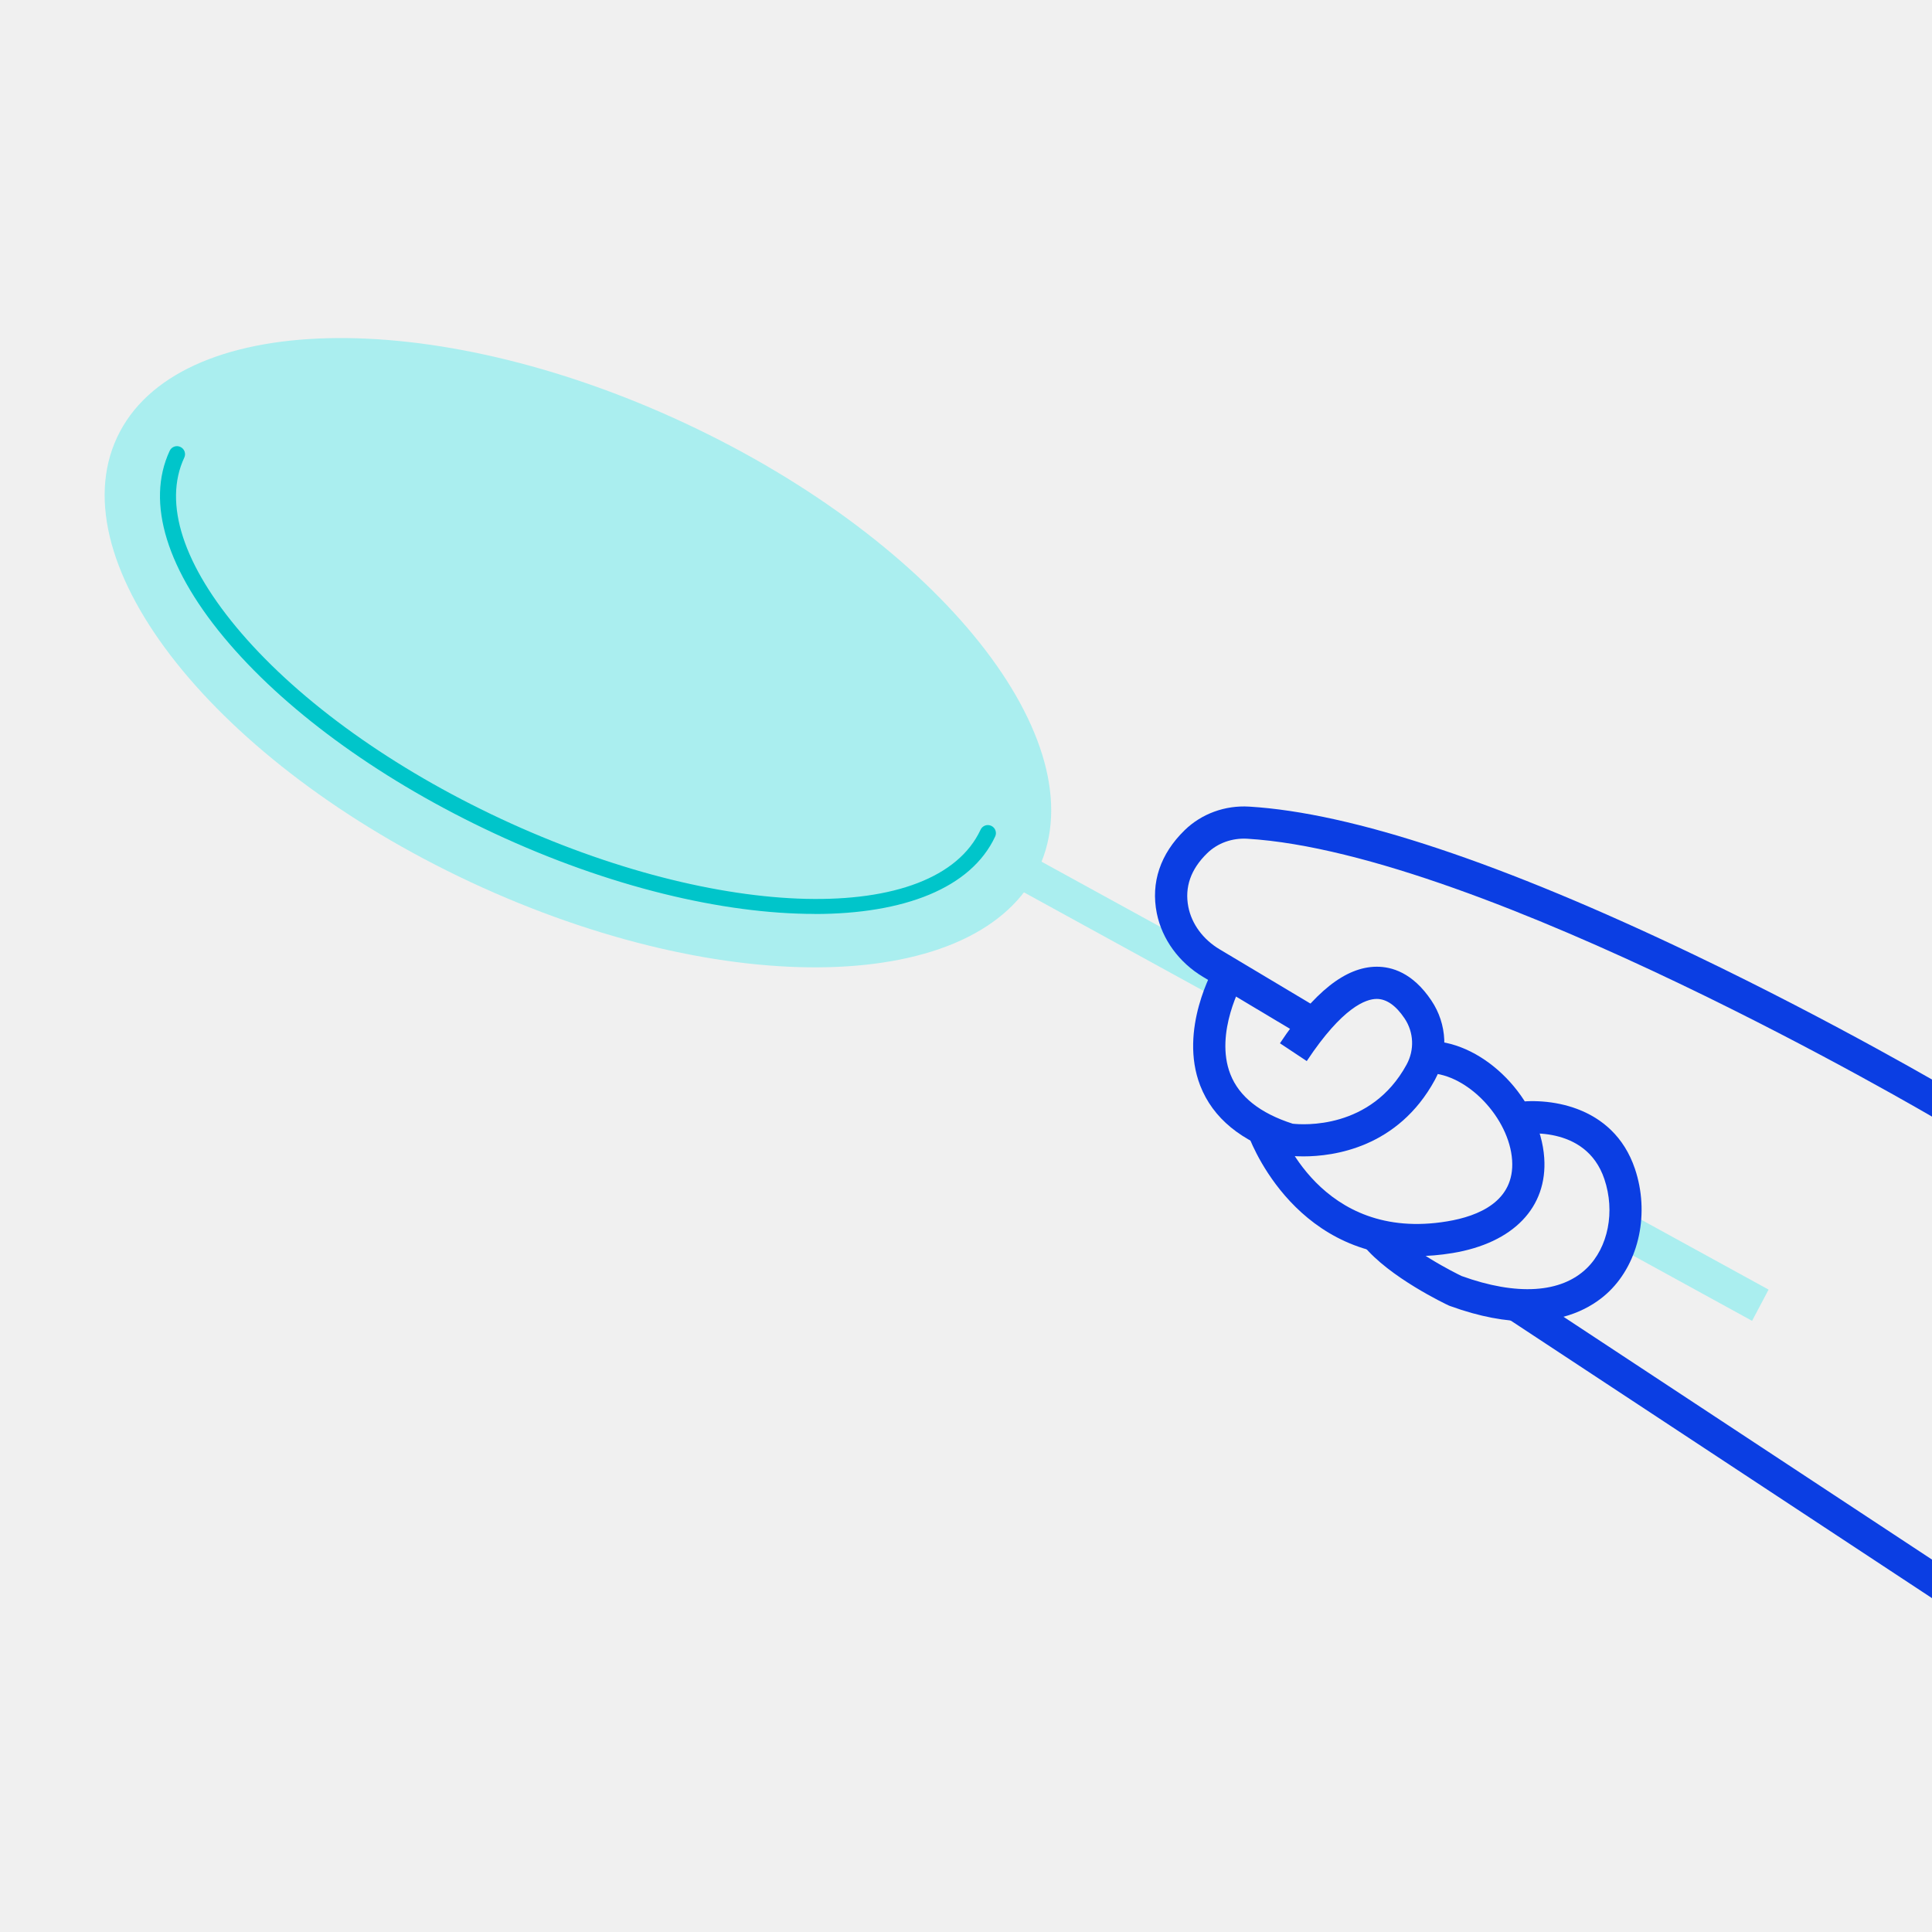
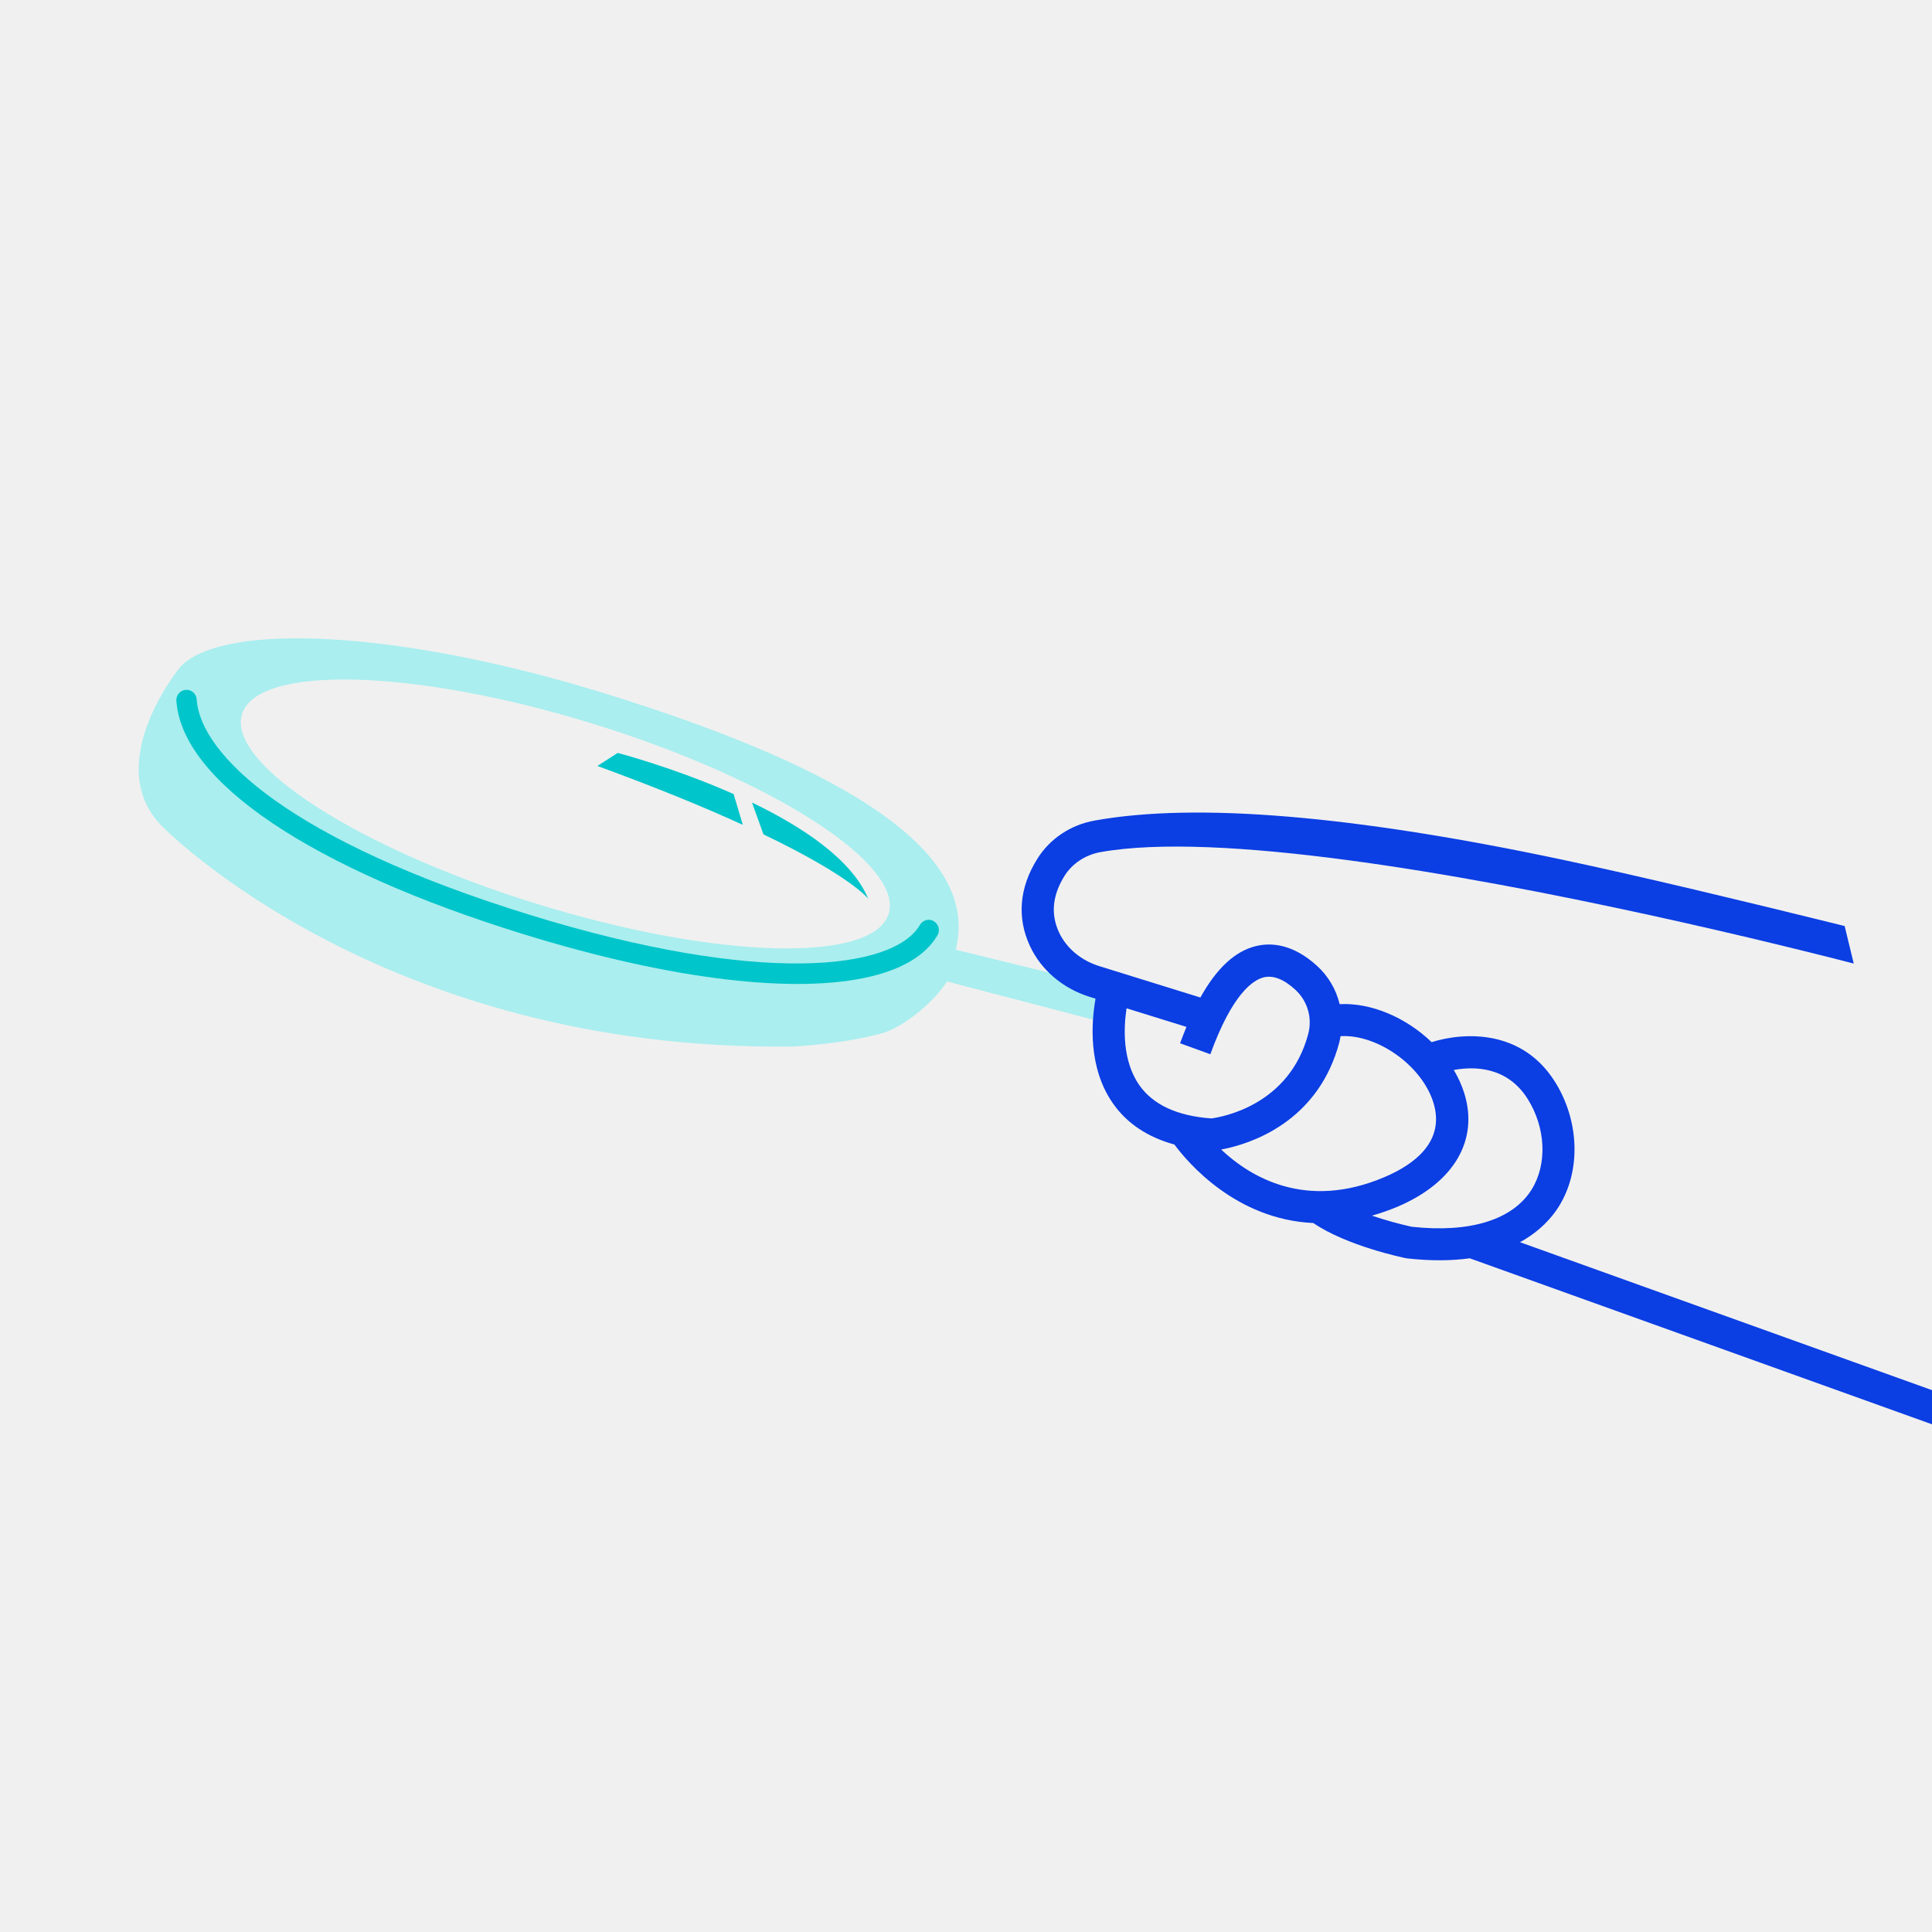
- <svg xmlns="http://www.w3.org/2000/svg" viewBox="0 0 240 240" fill="none">
-   <g clip-path="url(#clip0_11084_62202)">
-     <g clip-path="url(#clip1_11084_62202)">
-       <path d="M219.7 160.2L202.57 150.8L200.46 154.65L217.65 164.08" fill="#AAEEEF" />
-       <path d="M119.784 101.777L117.673 105.626L150.173 123.456L152.285 119.607L119.784 101.777Z" fill="#AAEEEF" />
-       <path d="M240.53 139.02C239.97 138.69 184.34 105.96 154.94 104.19C153.06 104.08 151.251 104.73 149.961 105.99C147.921 107.97 147.14 110.21 147.62 112.66C148.04 114.79 149.46 116.71 151.51 117.93L163.461 125.07L161.41 128.5L149.461 121.36C146.451 119.56 144.35 116.67 143.7 113.44C142.94 109.63 144.14 106.07 147.17 103.12C149.27 101.08 152.19 100.02 155.17 100.2C167.97 100.97 186.58 107.17 210.5 118.63C228.22 127.12 242.42 135.5 242.56 135.58L240.521 139.02H240.53Z" fill="#0B3EE3" />
-       <path d="M161.91 143.65C160.74 143.65 159.97 143.55 159.86 143.53L159.56 143.46C154.19 141.79 150.67 138.9 149.1 134.87C146.39 127.9 150.76 120.27 150.95 119.95L154.41 121.97L152.68 120.96L154.41 121.96C154.37 122.02 150.82 128.28 152.84 133.44C153.93 136.23 156.53 138.29 160.58 139.59C161.81 139.73 170.31 140.35 174.73 132.25C175.73 130.42 175.63 128.22 174.48 126.51C173.4 124.9 172.23 124.09 171.02 124.09C169.69 124.09 166.78 125.1 162.33 131.81L159 129.6C163.23 123.22 167.16 120.11 171 120.09C172.86 120.08 175.47 120.8 177.8 124.27C179.79 127.22 179.96 131.01 178.24 134.16C173.65 142.58 165.67 143.65 161.92 143.65H161.91Z" fill="#0B3EE3" />
-       <path d="M175.97 156.06C160.28 156.06 155.07 141.05 155.02 140.89L158.81 139.62L156.91 140.25L158.81 139.61C159.01 140.21 164.01 154.35 179.78 151.72C183.65 151.08 188.19 149.24 187.84 144.11C187.48 138.89 182.3 133.44 177.58 133.31L177.69 129.31C184.46 129.49 191.33 136.55 191.83 143.83C192.25 149.98 188 154.41 180.44 155.66C178.86 155.92 177.37 156.04 175.97 156.04V156.06Z" fill="#0B3EE3" />
-       <path d="M189.75 164.14C187.09 164.14 183.9 163.61 180.11 162.23L179.94 162.16C179.64 162.02 172.56 158.67 169.35 154.7L172.46 152.19C174.93 155.25 180.82 158.15 181.56 158.51C188.42 160.99 193.94 160.64 197.12 157.54C199.78 154.95 200.66 150.5 199.3 146.47C196.98 139.58 188.97 140.86 188.63 140.92L187.96 136.98C192.01 136.29 200.38 137.12 203.1 145.2C204.93 150.65 203.65 156.76 199.92 160.4C198.24 162.04 195.05 164.14 189.75 164.14Z" fill="#0B3EE3" />
-       <path d="M189.427 160.415L187.227 163.756L240.444 198.819L242.644 195.479L189.427 160.415Z" fill="#0B3EE3" />
-       <path d="M129.044 107.827C136.398 92.085 116.727 67.349 85.108 52.578C53.49 37.807 21.896 38.594 14.542 54.336C7.188 70.078 26.859 94.814 58.477 109.585C90.096 124.355 121.69 123.568 129.044 107.827Z" fill="#AAEEEF" />
-       <path d="M101.2 113.53C89.86 113.53 75.65 110.18 61.35 103.5C47.77 97.16 36.1 88.8 28.5 79.98C20.71 70.94 18.08 62.43 21.08 56C21.31 55.5 21.91 55.28 22.41 55.52C22.91 55.75 23.13 56.35 22.89 56.85C20.24 62.52 22.77 70.27 30.01 78.68C37.44 87.3 48.87 95.47 62.19 101.7C89.47 114.44 116.21 115.06 121.81 103.07C122.04 102.57 122.64 102.35 123.14 102.59C123.64 102.82 123.86 103.42 123.62 103.92C120.62 110.34 112.28 113.54 101.19 113.54L101.2 113.53Z" fill="#00C5CA" />
+ <svg xmlns="http://www.w3.org/2000/svg" fill="none" viewBox="0 0 240 240">
+   <g clip-path="url(#a)">
+     <g clip-path="url(#b)">
+       <path fill="#AAEEEF" d="m138.27 122.768-19.549-4.786c3.357-13.224-16.924-23.616-43.851-31.923-24.894-7.689-47.064-8.897-52.451-3.237l.022-.036s-9.939 12.01-2.37 19.796c0 0 27.2 28.059 78.33 27.418 0 0 5.842-.223 11.071-1.615 2.822-.756 6.679-4.069 8.166-6.467l19.501 5.097 1.143-4.239-.012-.008Zm-27.878-9.259c-1.906 6.184-21.444 5.644-43.623-1.201-22.178-6.845-38.612-17.409-36.706-23.592 1.907-6.184 21.444-5.644 43.623 1.2 22.178 6.846 38.624 17.417 36.708 23.603l-.002-.01Z" />
+       <path fill="#00C5CA" d="M116.007 114.431a1.266 1.266 0 0 0-1.73.461c-3.253 5.595-19.808 7.594-48.458-1.242-29.812-9.212-40.928-19.872-41.389-26.778a1.26 1.26 0 0 0-1.345-1.176 1.265 1.265 0 0 0-1.176 1.345c.664 10.036 16.807 20.887 43.168 29.022 18.51 5.718 33.935 7.461 43.157 5.224 3.975-.964 6.803-2.669 8.227-5.113a1.267 1.267 0 0 0-.461-1.731l.007-.012ZM91.146 98.647c-7.425-3.292-14.412-5.117-14.412-5.117l-2.52 1.62c7.577 2.772 13.469 5.212 18.064 7.318l-1.14-3.809.008-.012ZM107.848 111.636c-2.022-4.86-8.152-8.92-14.432-11.945l1.423 3.956c10.921 5.234 13.009 7.989 13.009 7.989Z" />
+       <path fill="#0B3EE3" d="m243.431 173.921-54.611-19.61c2.478-1.362 3.977-3.074 4.821-4.431 2.774-4.429 2.571-10.656-.493-15.521-4.065-6.454-11.164-6.193-15.306-4.9-3.154-3.032-7.46-4.92-11.425-4.72a9.42 9.42 0 0 0-2.797-4.745c-3.08-2.813-5.817-2.9-7.576-2.473l-.029.007c-2.595.629-4.871 2.745-6.9 6.386l-12.541-3.893c-2.28-.703-4.102-2.236-5.022-4.205-1.054-2.265-.814-4.628.701-7.033.959-1.519 2.565-2.578 4.416-2.924 28.988-5.21 119.274 20.758 99.831 15.551l10.5-1.878c-.155-.045-33.701-8.665-52.923-12.739-25.948-5.498-45.495-7.137-58.113-4.858-2.968.535-5.536 2.248-7.086 4.723-2.252 3.572-2.577 7.324-.94 10.848 1.383 2.988 4.105 5.301 7.465 6.339l.689.213c-.517 2.914-.95 8.555 2.155 12.998 1.739 2.501 4.312 4.202 7.643 5.123 1.653 2.233 7.64 9.312 17.254 9.748 4.159 2.85 11.202 4.311 11.505 4.371l.181.028c3.003.331 5.565.286 7.745-.016l59.515 21.373 1.351-3.765-.01.003ZM141.525 134.79c-2.125-3.035-1.946-7.132-1.582-9.536l7.444 2.31a61.432 61.432 0 0 0-.793 2.035l3.758 1.362c2.745-7.56 5.325-9.225 6.625-9.551 1.185-.287 2.504.227 3.933 1.537a5.515 5.515 0 0 1 1.596 5.519c-2.379 8.902-10.795 10.305-12.021 10.469-4.24-.299-7.255-1.698-8.972-4.153l.012.008Zm10.175 8.007c.296-.051.648-.126 1.046-.223 3.654-.886 11.157-3.807 13.624-13.07.069-.263.11-.52.148-.787 4.492-.276 10.053 3.561 11.529 8.204 1.549 4.903-2.429 7.761-6.039 9.295-9.801 4.178-16.704-.013-20.321-3.426l.013.007Zm18.744 8.213a28.47 28.47 0 0 0 3.148-1.103c7.053-2.997 10.148-8.306 8.281-14.182a13.78 13.78 0 0 0-1.278-2.808c2.611-.479 6.651-.409 9.174 3.589 2.26 3.588 2.463 8.118.491 11.272-2.359 3.762-7.651 5.406-14.902 4.613a47.767 47.767 0 0 1-4.912-1.371l-.002-.01Z" />
    </g>
  </g>
  <defs>
-     <clipPath id="clip0_11084_62202">
-       <rect width="240" height="240" fill="white" transform="matrix(-1 -8.74228e-08 -8.74228e-08 1 240 0)" />
+     <clipPath id="a">
+       <path fill="#fff" d="M240 0H0v240h240z" />
    </clipPath>
-     <clipPath id="clip1_11084_62202">
-       <rect width="229.65" height="156.84" fill="white" transform="translate(13 42)" />
+     <clipPath id="b">
+       <path fill="#fff" d="M14 83.537 209.977 36l34.242 141.167-195.977 47.536z" />
    </clipPath>
  </defs>
</svg>
